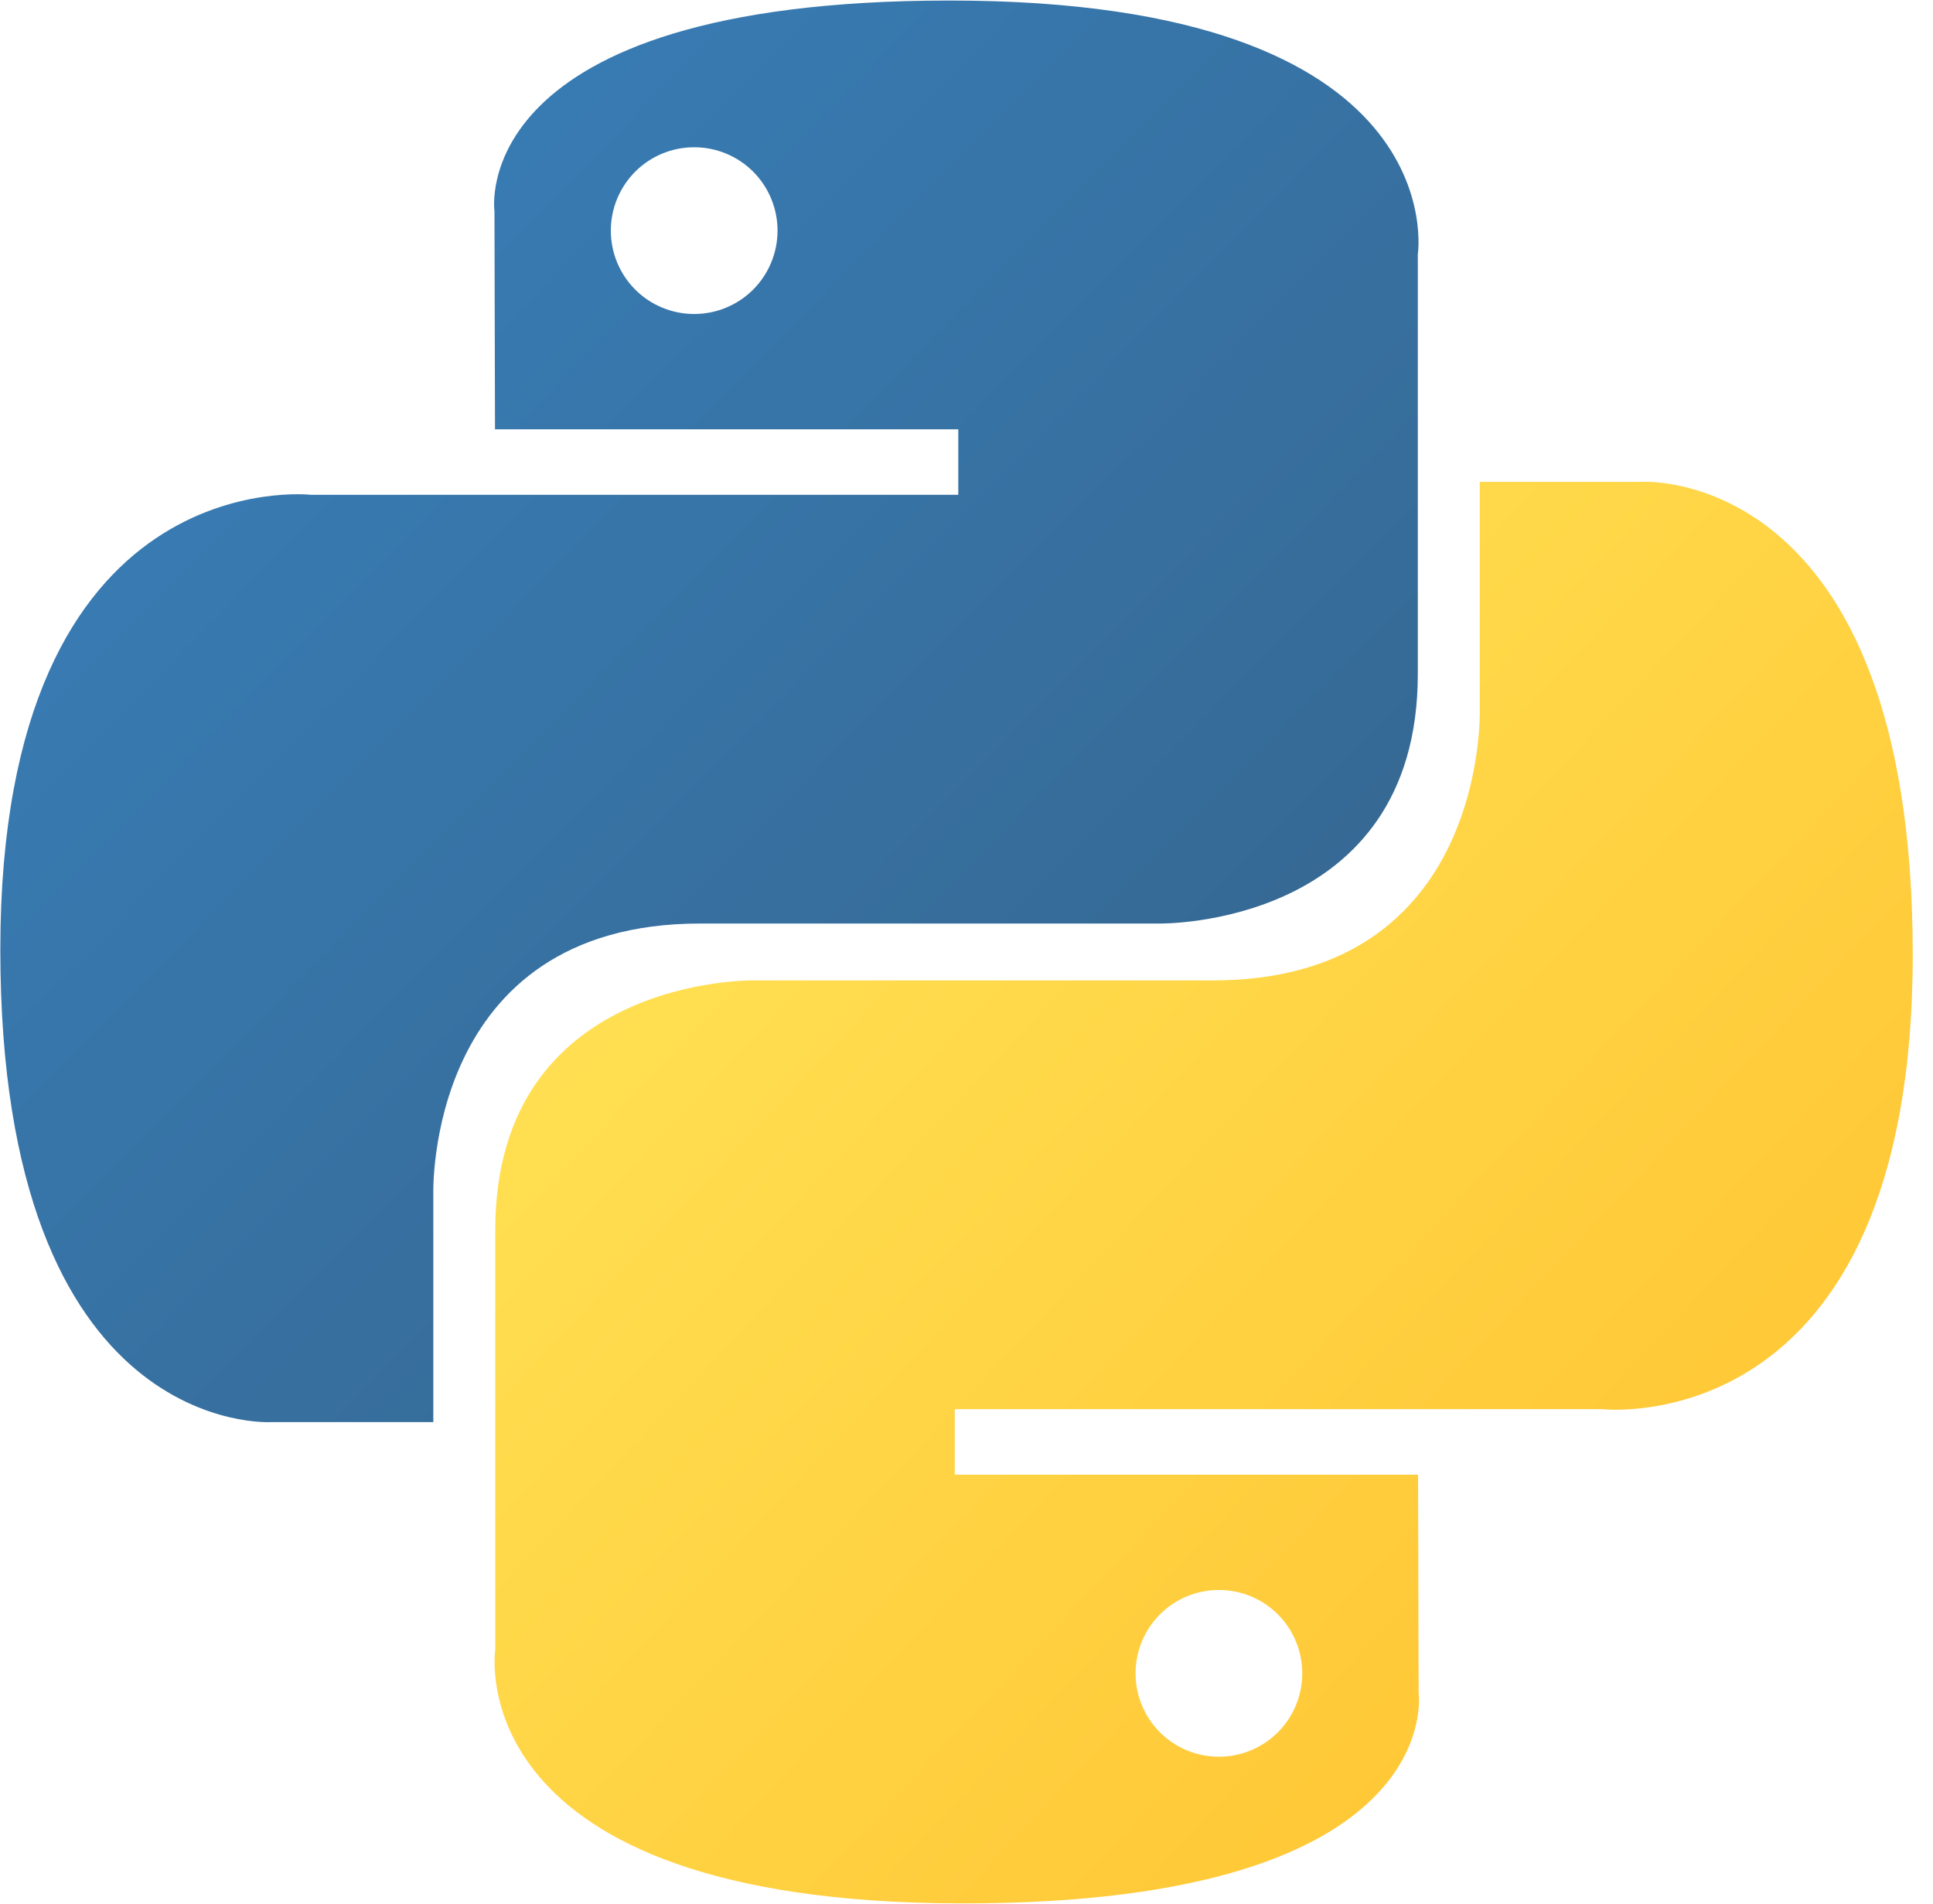
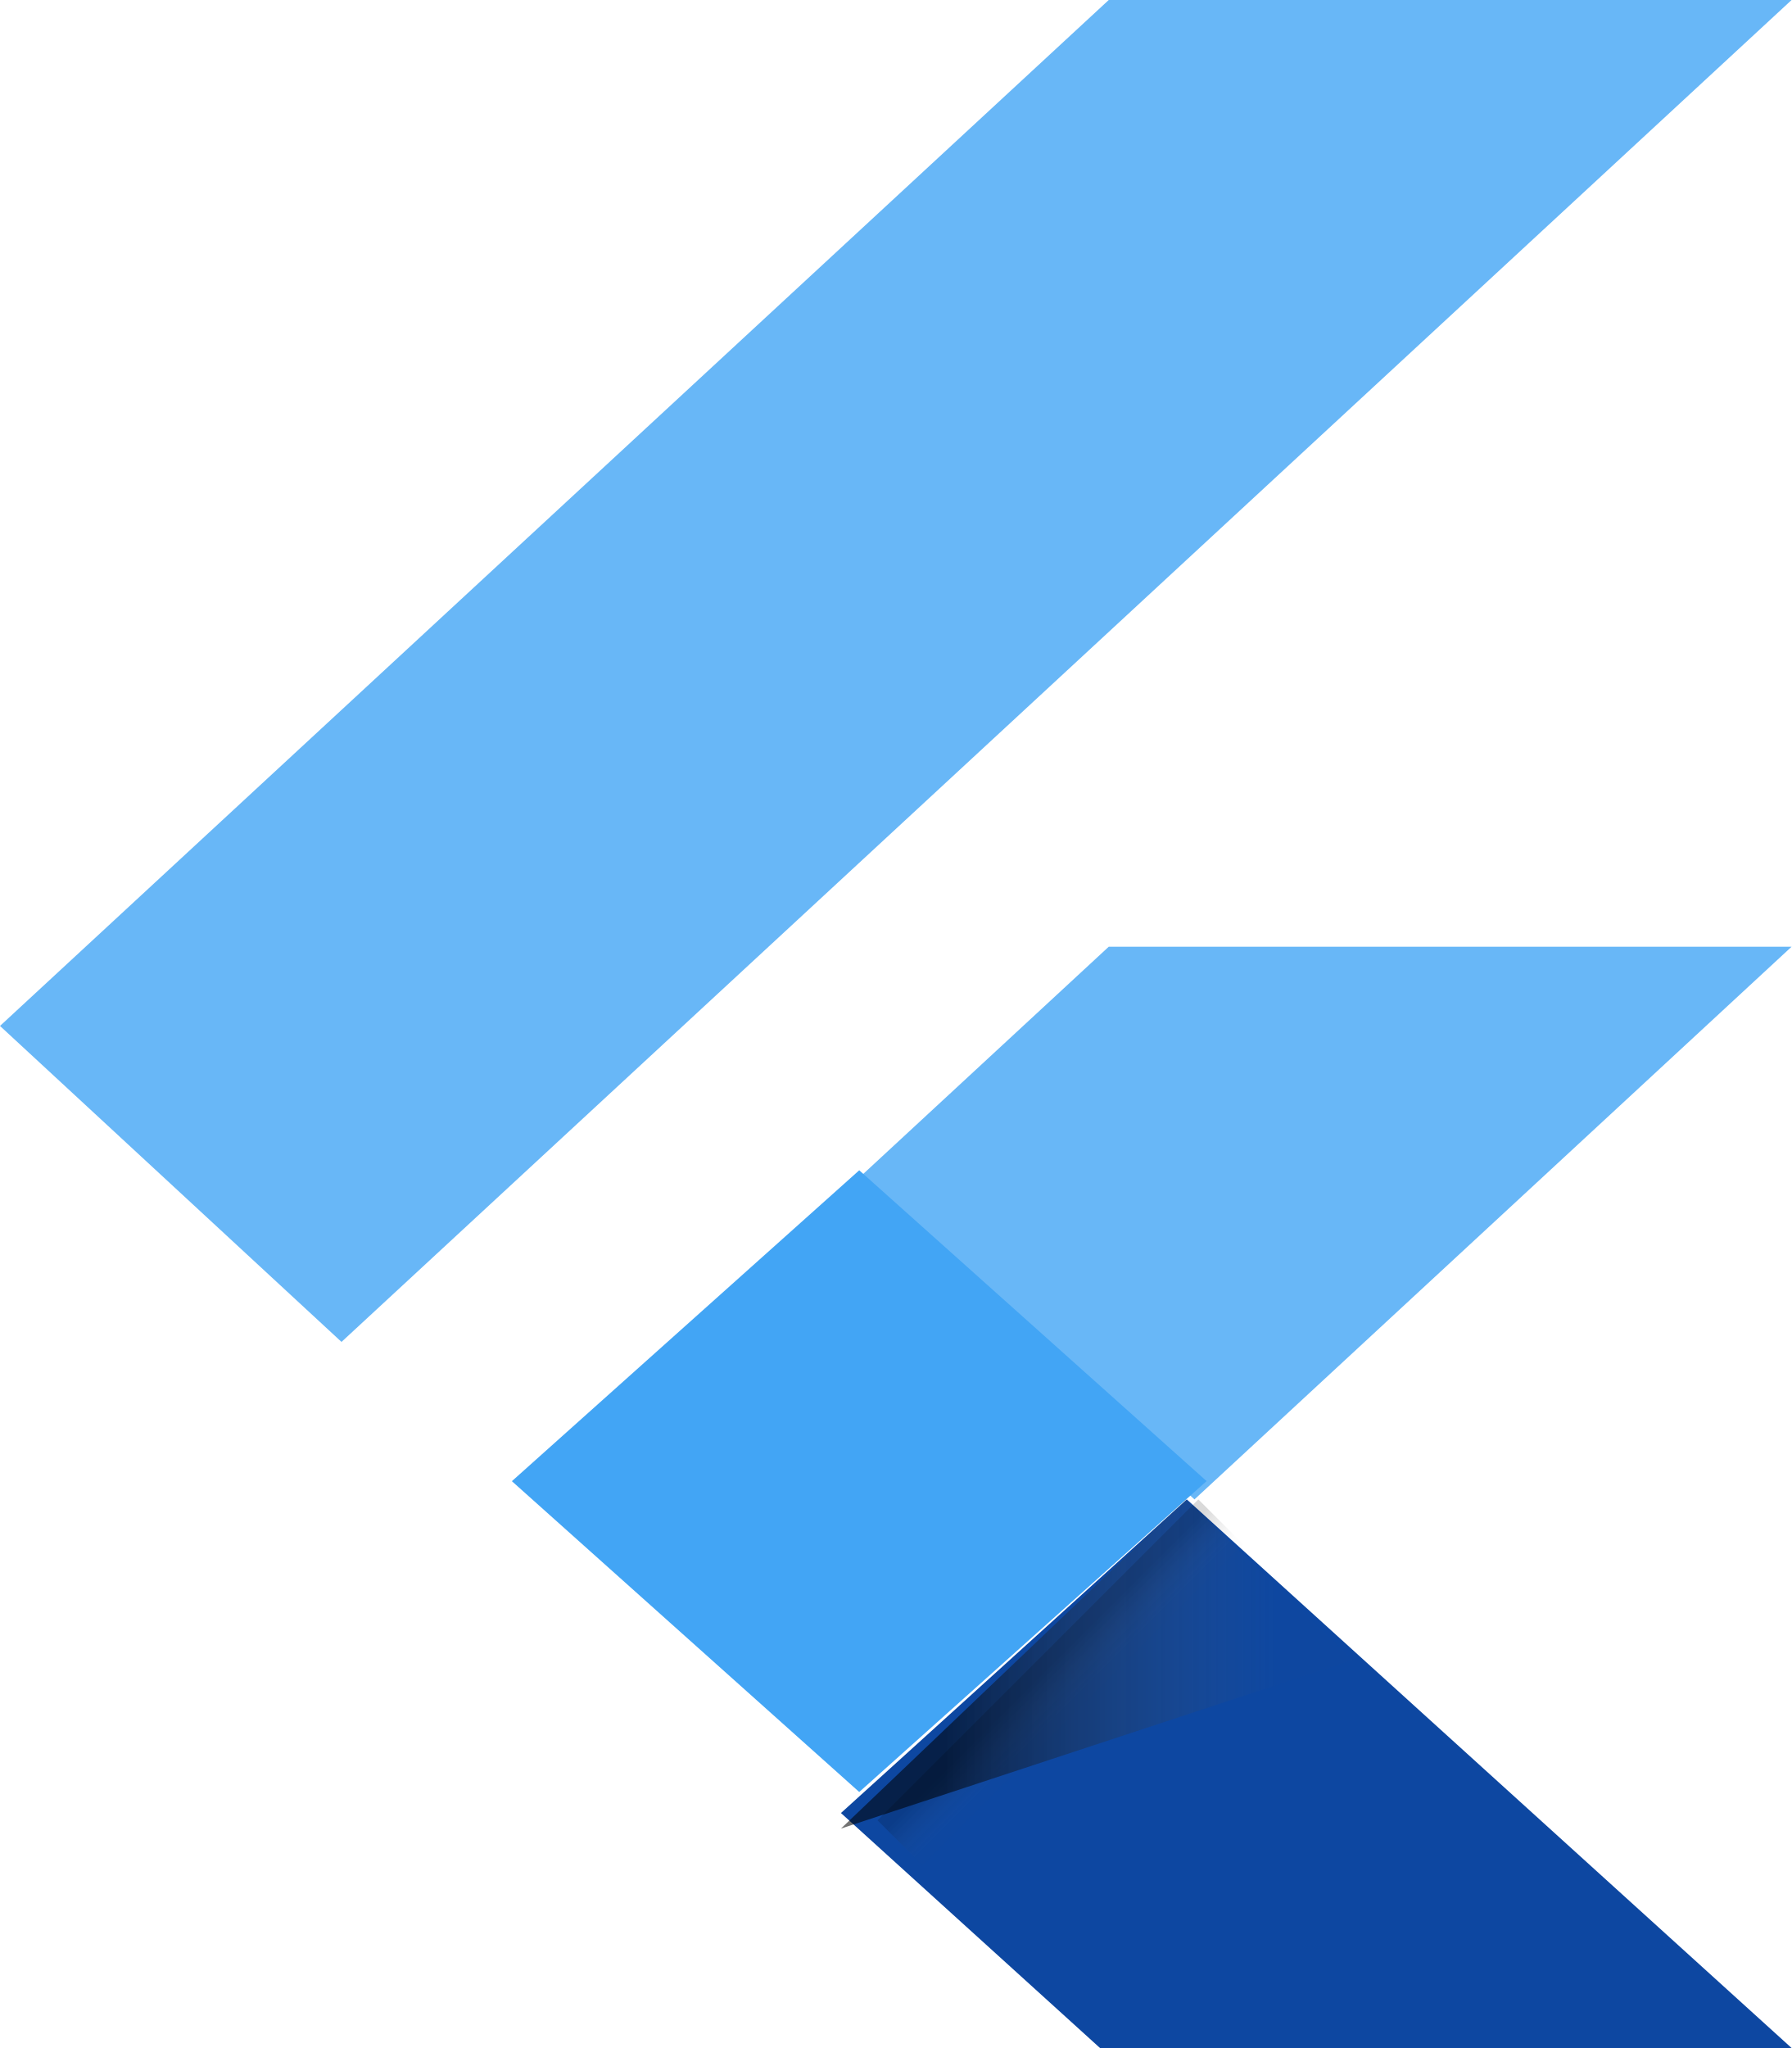
- <svg xmlns="http://www.w3.org/2000/svg" width="65px" height="64px" viewBox="0 0 65 64">
+ <svg xmlns="http://www.w3.org/2000/svg" width="49" height="56">
  <defs>
-     <linearGradient x1="12.794%" y1="12.039%" x2="79.771%" y2="78.201%" id="linearGradient-1">
-       <stop stop-color="#387EB8" offset="0%" />
-       <stop stop-color="#366994" offset="100%" />
+     <linearGradient x1="43.892%" y1="43.859%" x2="56.142%" y2="56.109%" id="a">
+       <stop stop-opacity=".15" offset="20%" />
+       <stop stop-color="#616161" stop-opacity=".01" offset="85%" />
    </linearGradient>
-     <linearGradient x1="18.99%" y1="20.579%" x2="90.924%" y2="88.429%" id="linearGradient-2">
-       <stop stop-color="#FFE052" offset="0%" />
-       <stop stop-color="#FFC331" offset="100%" />
+     <linearGradient x1=".024%" y1="50.003%" x2="100.022%" y2="50.003%" id="b">
+       <stop stop-opacity=".55" offset="20%" />
+       <stop stop-color="#616161" stop-opacity=".01" offset="85%" />
    </linearGradient>
  </defs>
-   <g id="Page-1" stroke="none" stroke-width="1" fill="none" fill-rule="evenodd">
-     <g transform="translate(-666, -5868)" fill-rule="nonzero">
-       <g id="Group-18" transform="translate(122, 5703)">
-         <g id="Group-23" transform="translate(544, 165)">
-           <g id="python-5" transform="translate(0, 0)">
-             <path d="M31.933,0.018 C15.608,0.018 16.627,7.098 16.627,7.098 L16.645,14.433 L32.224,14.433 L32.224,16.635 L10.457,16.635 C10.457,16.635 0.011,15.45 0.011,31.922 C0.011,48.395 9.129,47.811 9.129,47.811 L14.571,47.811 L14.571,40.167 C14.571,40.167 14.277,31.049 23.543,31.049 L38.995,31.049 C38.995,31.049 47.676,31.189 47.676,22.659 L47.676,8.554 C47.676,8.554 48.995,0.018 31.933,0.018 Z M23.343,4.951 C24.086,4.95 24.8,5.245 25.326,5.771 C25.851,6.297 26.146,7.01 26.146,7.753 C26.146,8.497 25.851,9.21 25.326,9.736 C24.8,10.262 24.086,10.557 23.343,10.556 C22.599,10.557 21.886,10.262 21.36,9.736 C20.835,9.21 20.54,8.497 20.54,7.753 C20.54,7.01 20.835,6.297 21.36,5.771 C21.886,5.245 22.599,4.95 23.343,4.951 Z" id="Shape" fill="url(#linearGradient-1)" />
-             <path d="M32.397,63.992 C48.722,63.992 47.703,56.913 47.703,56.913 L47.685,49.578 L32.106,49.578 L32.106,47.376 L53.873,47.376 C53.873,47.376 64.319,48.561 64.319,32.088 C64.319,15.615 55.201,16.199 55.201,16.199 L49.759,16.199 L49.759,23.843 C49.759,23.843 50.053,32.961 40.787,32.961 L25.335,32.961 C25.335,32.961 16.654,32.821 16.654,41.352 L16.654,55.457 C16.654,55.457 15.336,63.992 32.397,63.992 L32.397,63.992 Z M40.987,59.06 C40.244,59.061 39.53,58.766 39.005,58.24 C38.479,57.714 38.184,57.001 38.185,56.258 C38.184,55.514 38.479,54.801 39.005,54.275 C39.53,53.749 40.244,53.454 40.987,53.455 C41.731,53.454 42.444,53.749 42.97,54.275 C43.496,54.801 43.791,55.514 43.79,56.257 C43.791,57.001 43.496,57.714 42.97,58.24 C42.444,58.766 41.731,59.061 40.987,59.06 L40.987,59.06 Z" id="Shape" fill="url(#linearGradient-2)" />
-           </g>
-         </g>
-       </g>
-     </g>
+   <g fill-rule="nonzero" fill="none">
+     <path d="M9.34 36.693 0 28.053 30.324 0H49m0 25.887H30.324l-6.996 6.473 9.34 8.64" fill-opacity=".8" fill="#42A5F5" />
+     <path fill="#0D47A1" d="M23 49.575 30.085 56H49L32.459 41" />
+     <path fill="#42A5F5" d="M14 40.501 23.5 32l9.5 8.499L23.5 49z" />
+     <path fill="url(#a)" d="M24 49.775 32.775 41 34 42.225 25.225 51z" />
+     <path fill="url(#b)" d="m23 50 14-4.613L32.436 41" />
  </g>
</svg>
